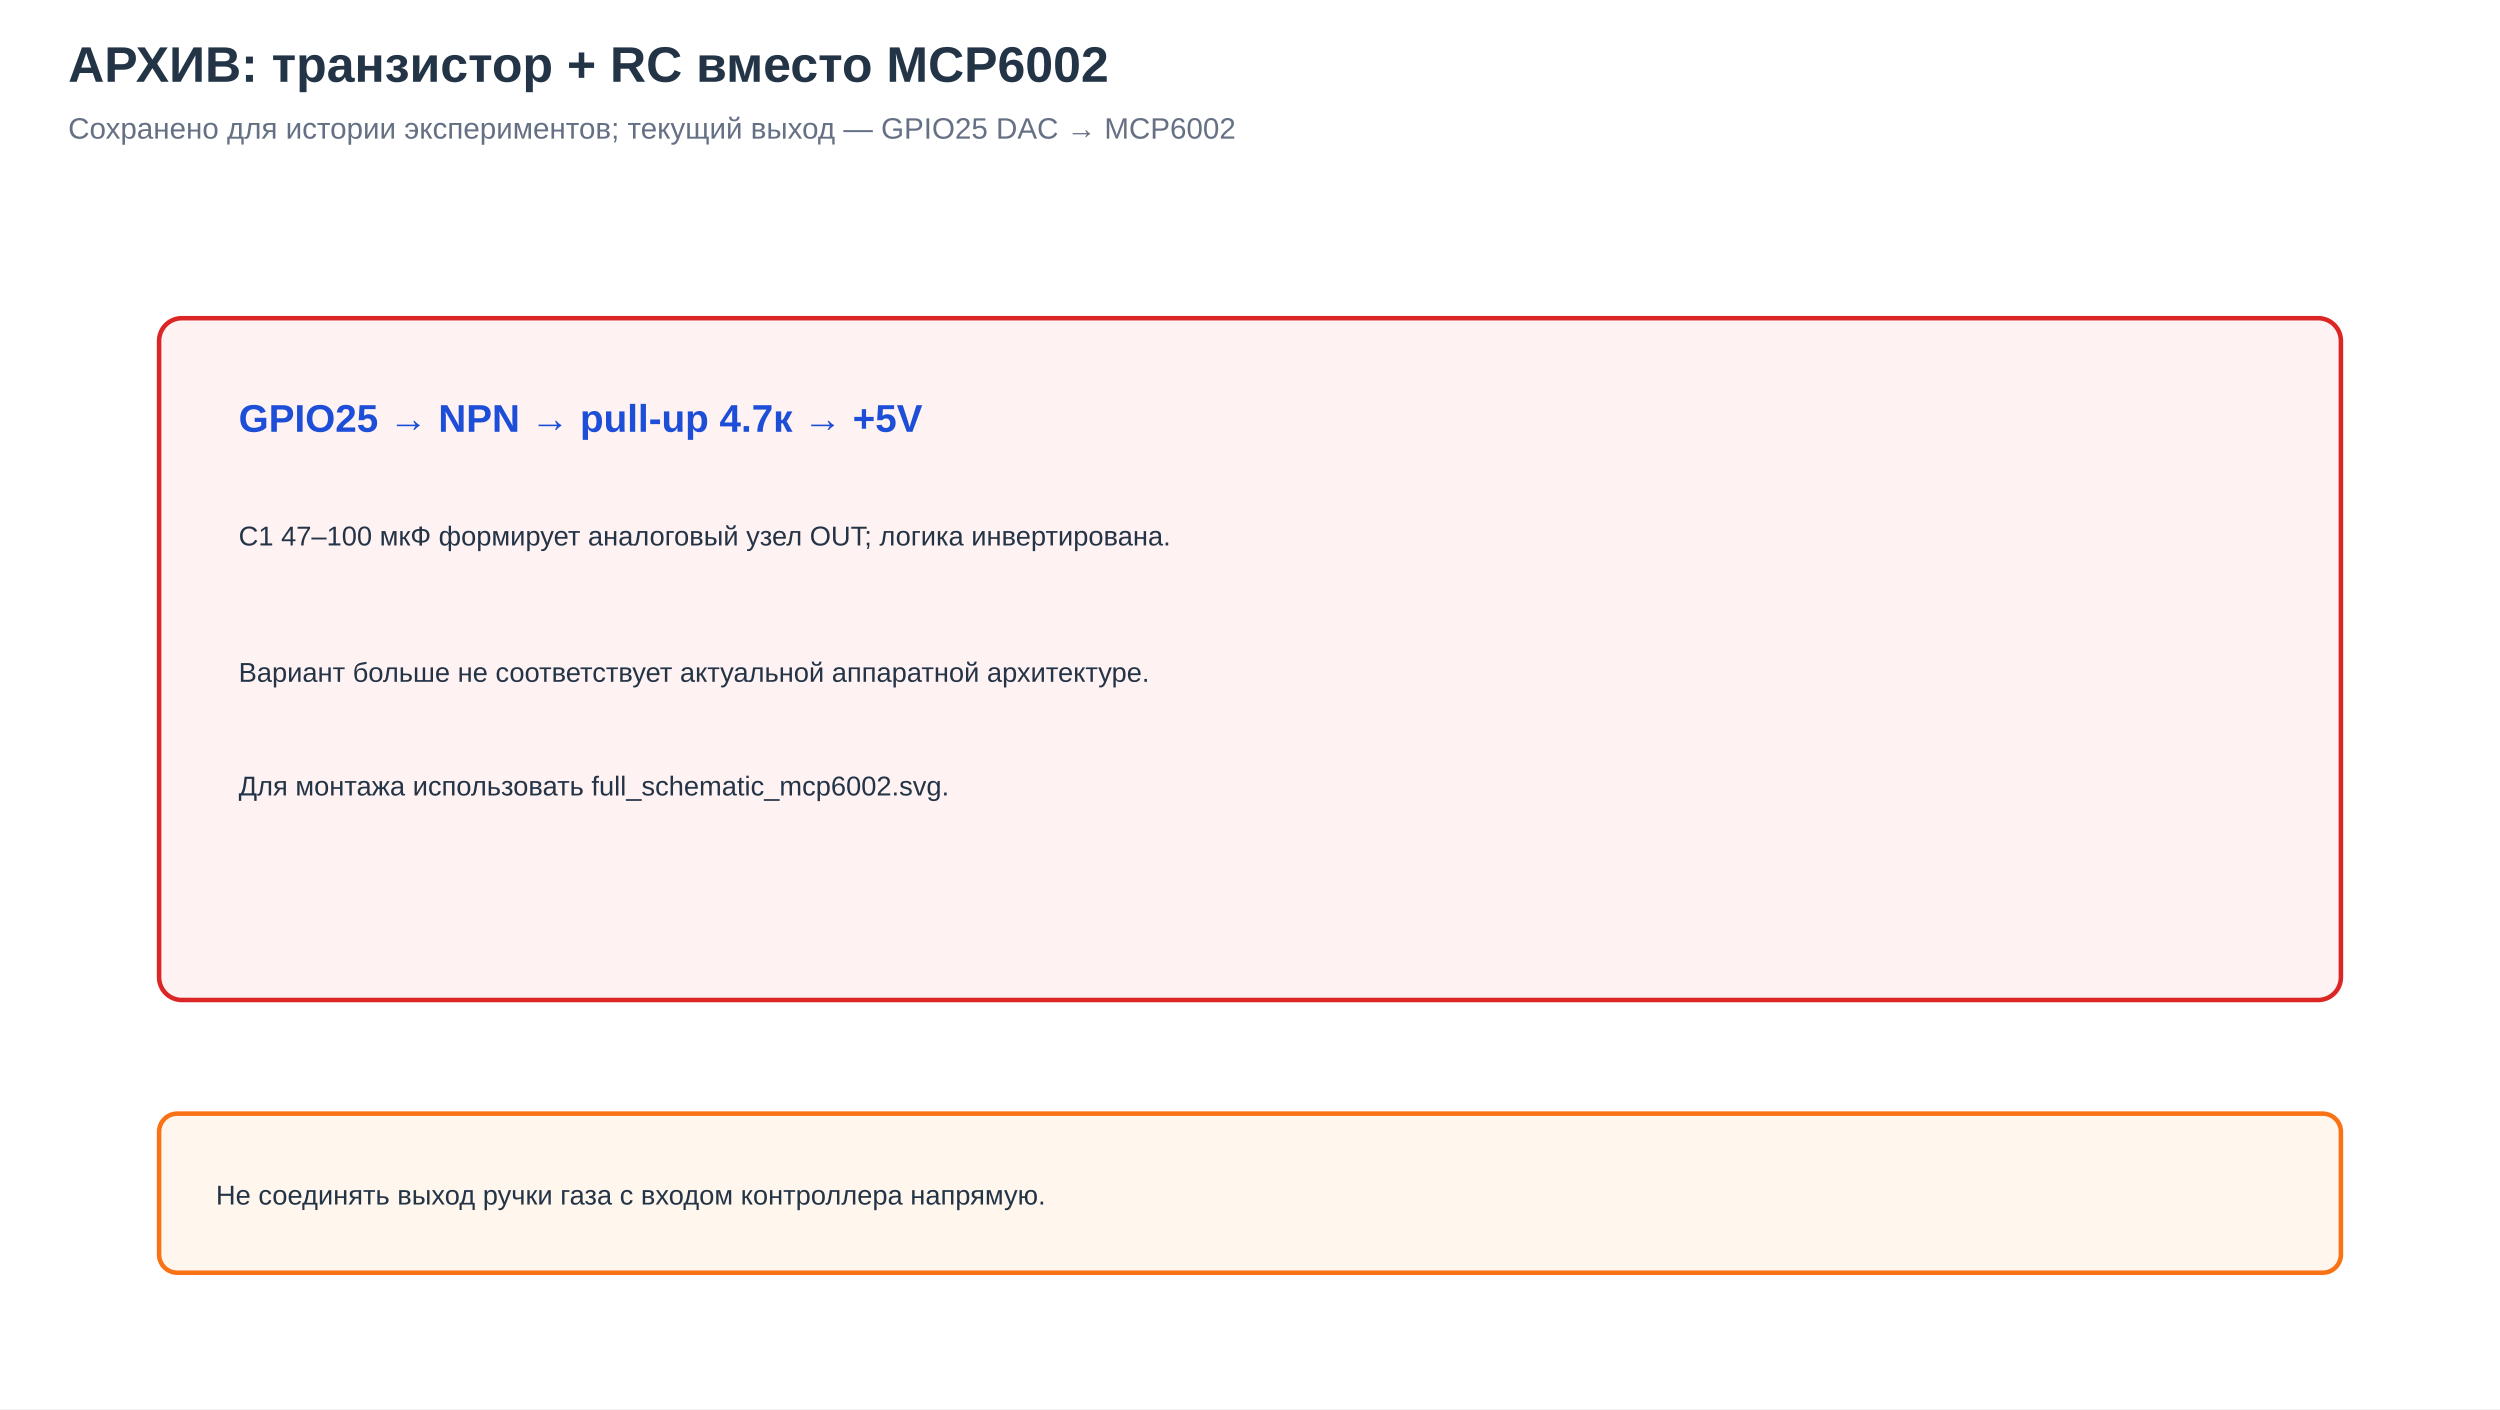
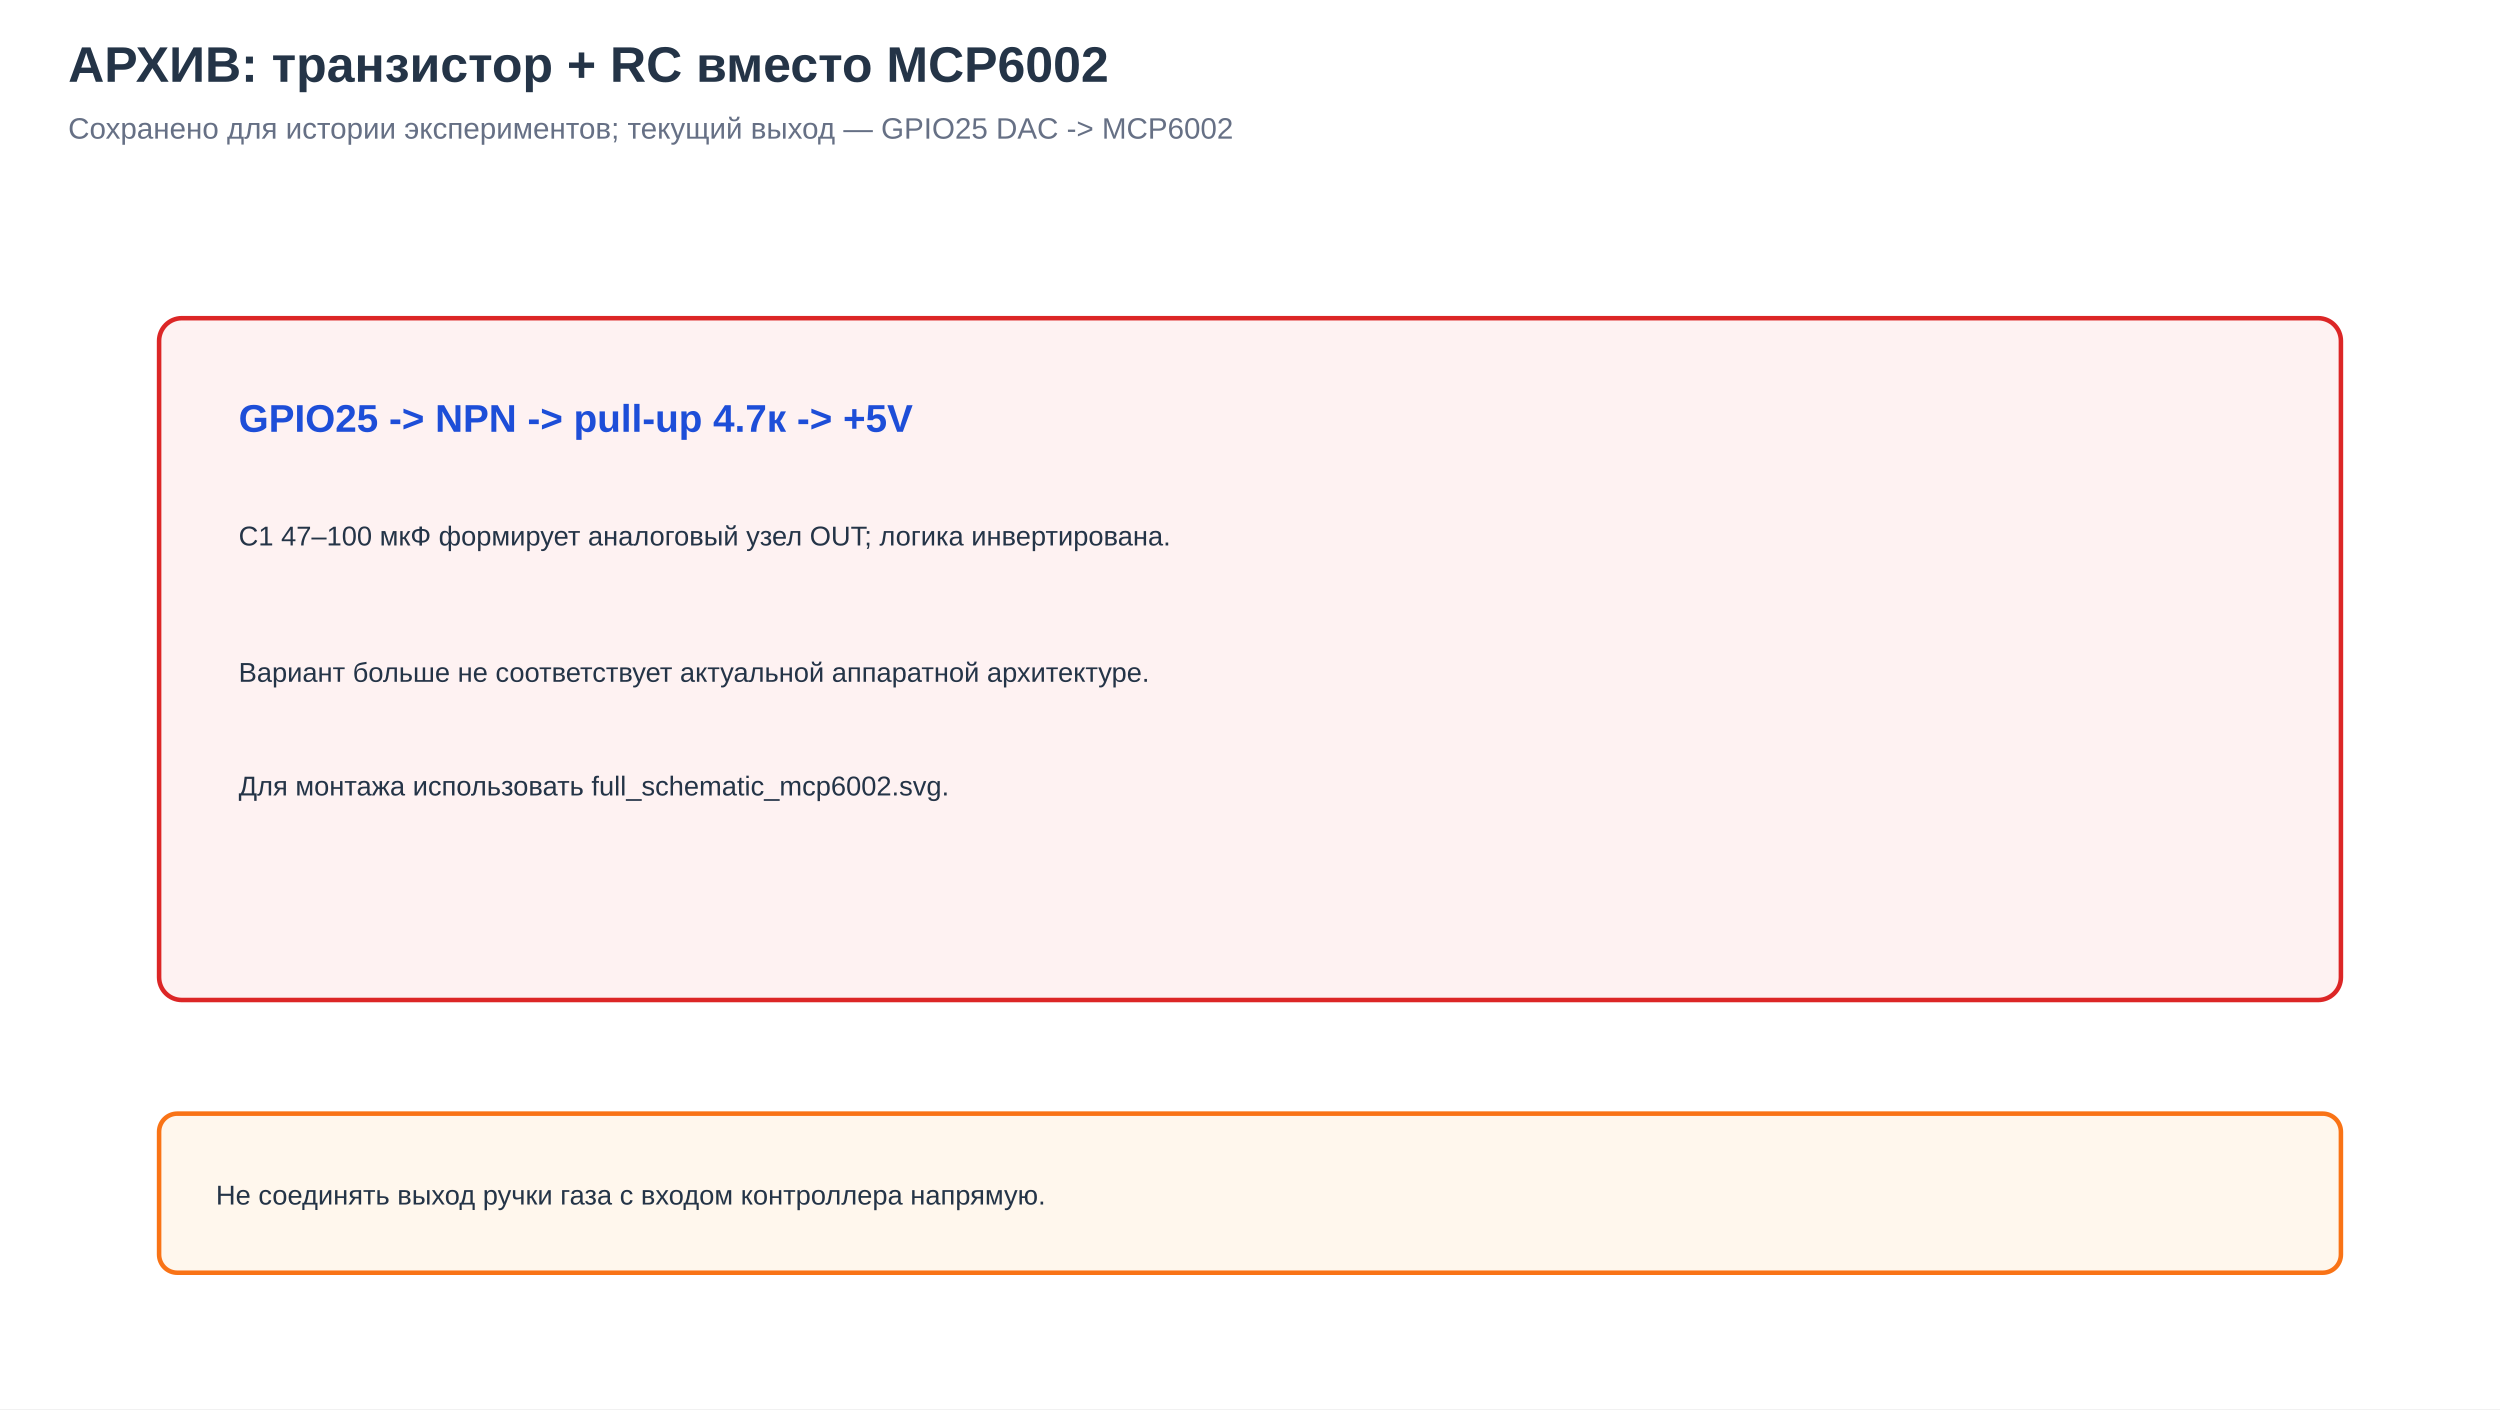
<svg xmlns="http://www.w3.org/2000/svg" width="1100" height="620" viewBox="0 0 1100 620">
  <style>text{font-family:Arial,sans-serif;fill:#243447}.title{font-size:22px;font-weight:bold}.sub{font-size:13px;fill:#667085}.head{font-size:17px;font-weight:bold;fill:#1d4ed8}.arch{fill:#fef2f2;stroke:#dc2626;stroke-width:2}.warn{fill:#fff7ed;stroke:#f97316;stroke-width:2}</style>
  <rect width="1100" height="620" fill="#fff" />
  <text x="30" y="36" class="title">АРХИВ: транзистор + RC вместо MCP6002</text>
-   <text x="30" y="61" class="sub">Сохранено для истории экспериментов; текущий выход — GPIO25 DAC → MCP6002</text>
+   <text x="30" y="61" class="sub">Сохранено для истории экспериментов; текущий выход — GPIO25 DAC -&gt; MCP6002</text>
  <rect x="70" y="140" width="960" height="300" class="arch" rx="10" />
-   <text x="105" y="190" class="head">GPIO25 → NPN → pull-up 4.7к → +5V</text>
+   <text x="105" y="190" class="head">GPIO25 -&gt; NPN -&gt; pull-up 4.7к -&gt; +5V</text>
  <text x="105" y="240">C1 47–100 мкФ формирует аналоговый узел OUT; логика инвертирована.</text>
  <text x="105" y="300">Вариант больше не соответствует актуальной аппаратной архитектуре.</text>
  <text x="105" y="350">Для монтажа использовать full_schematic_mcp6002.svg.</text>
  <rect x="70" y="490" width="960" height="70" class="warn" rx="8" />
  <text x="95" y="530">Не соединять выход ручки газа с входом контроллера напрямую.</text>
</svg>
